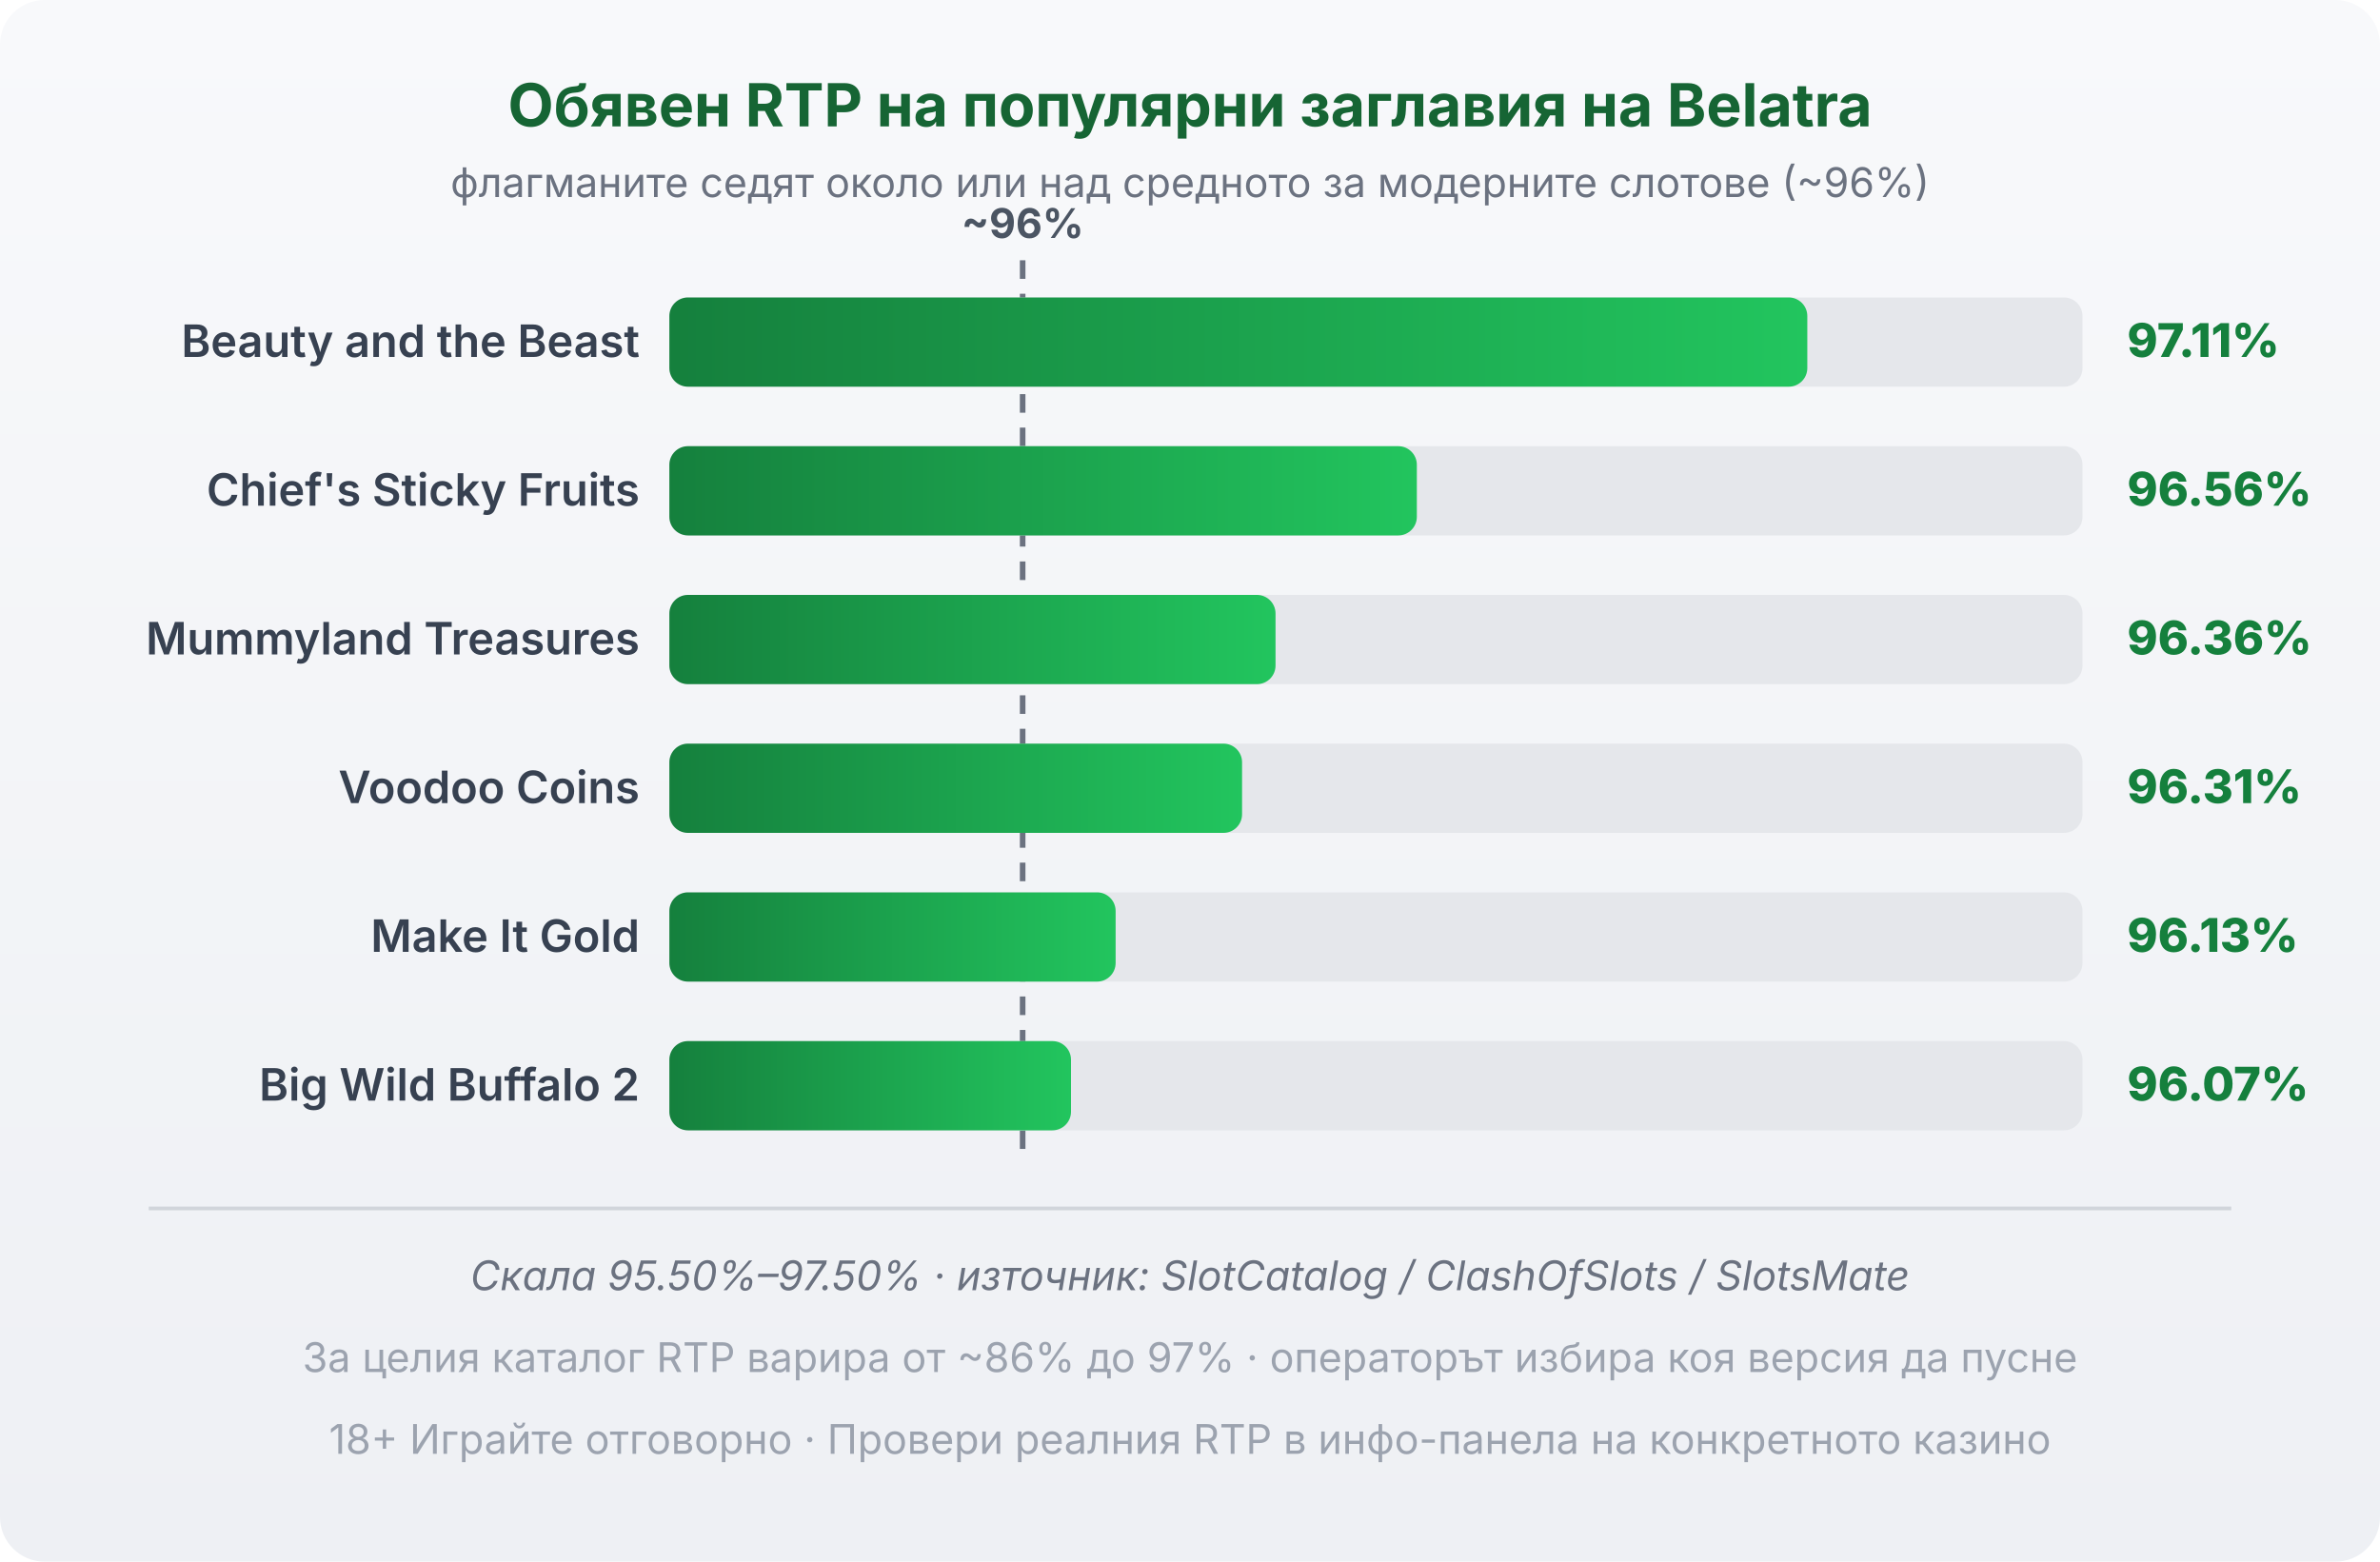
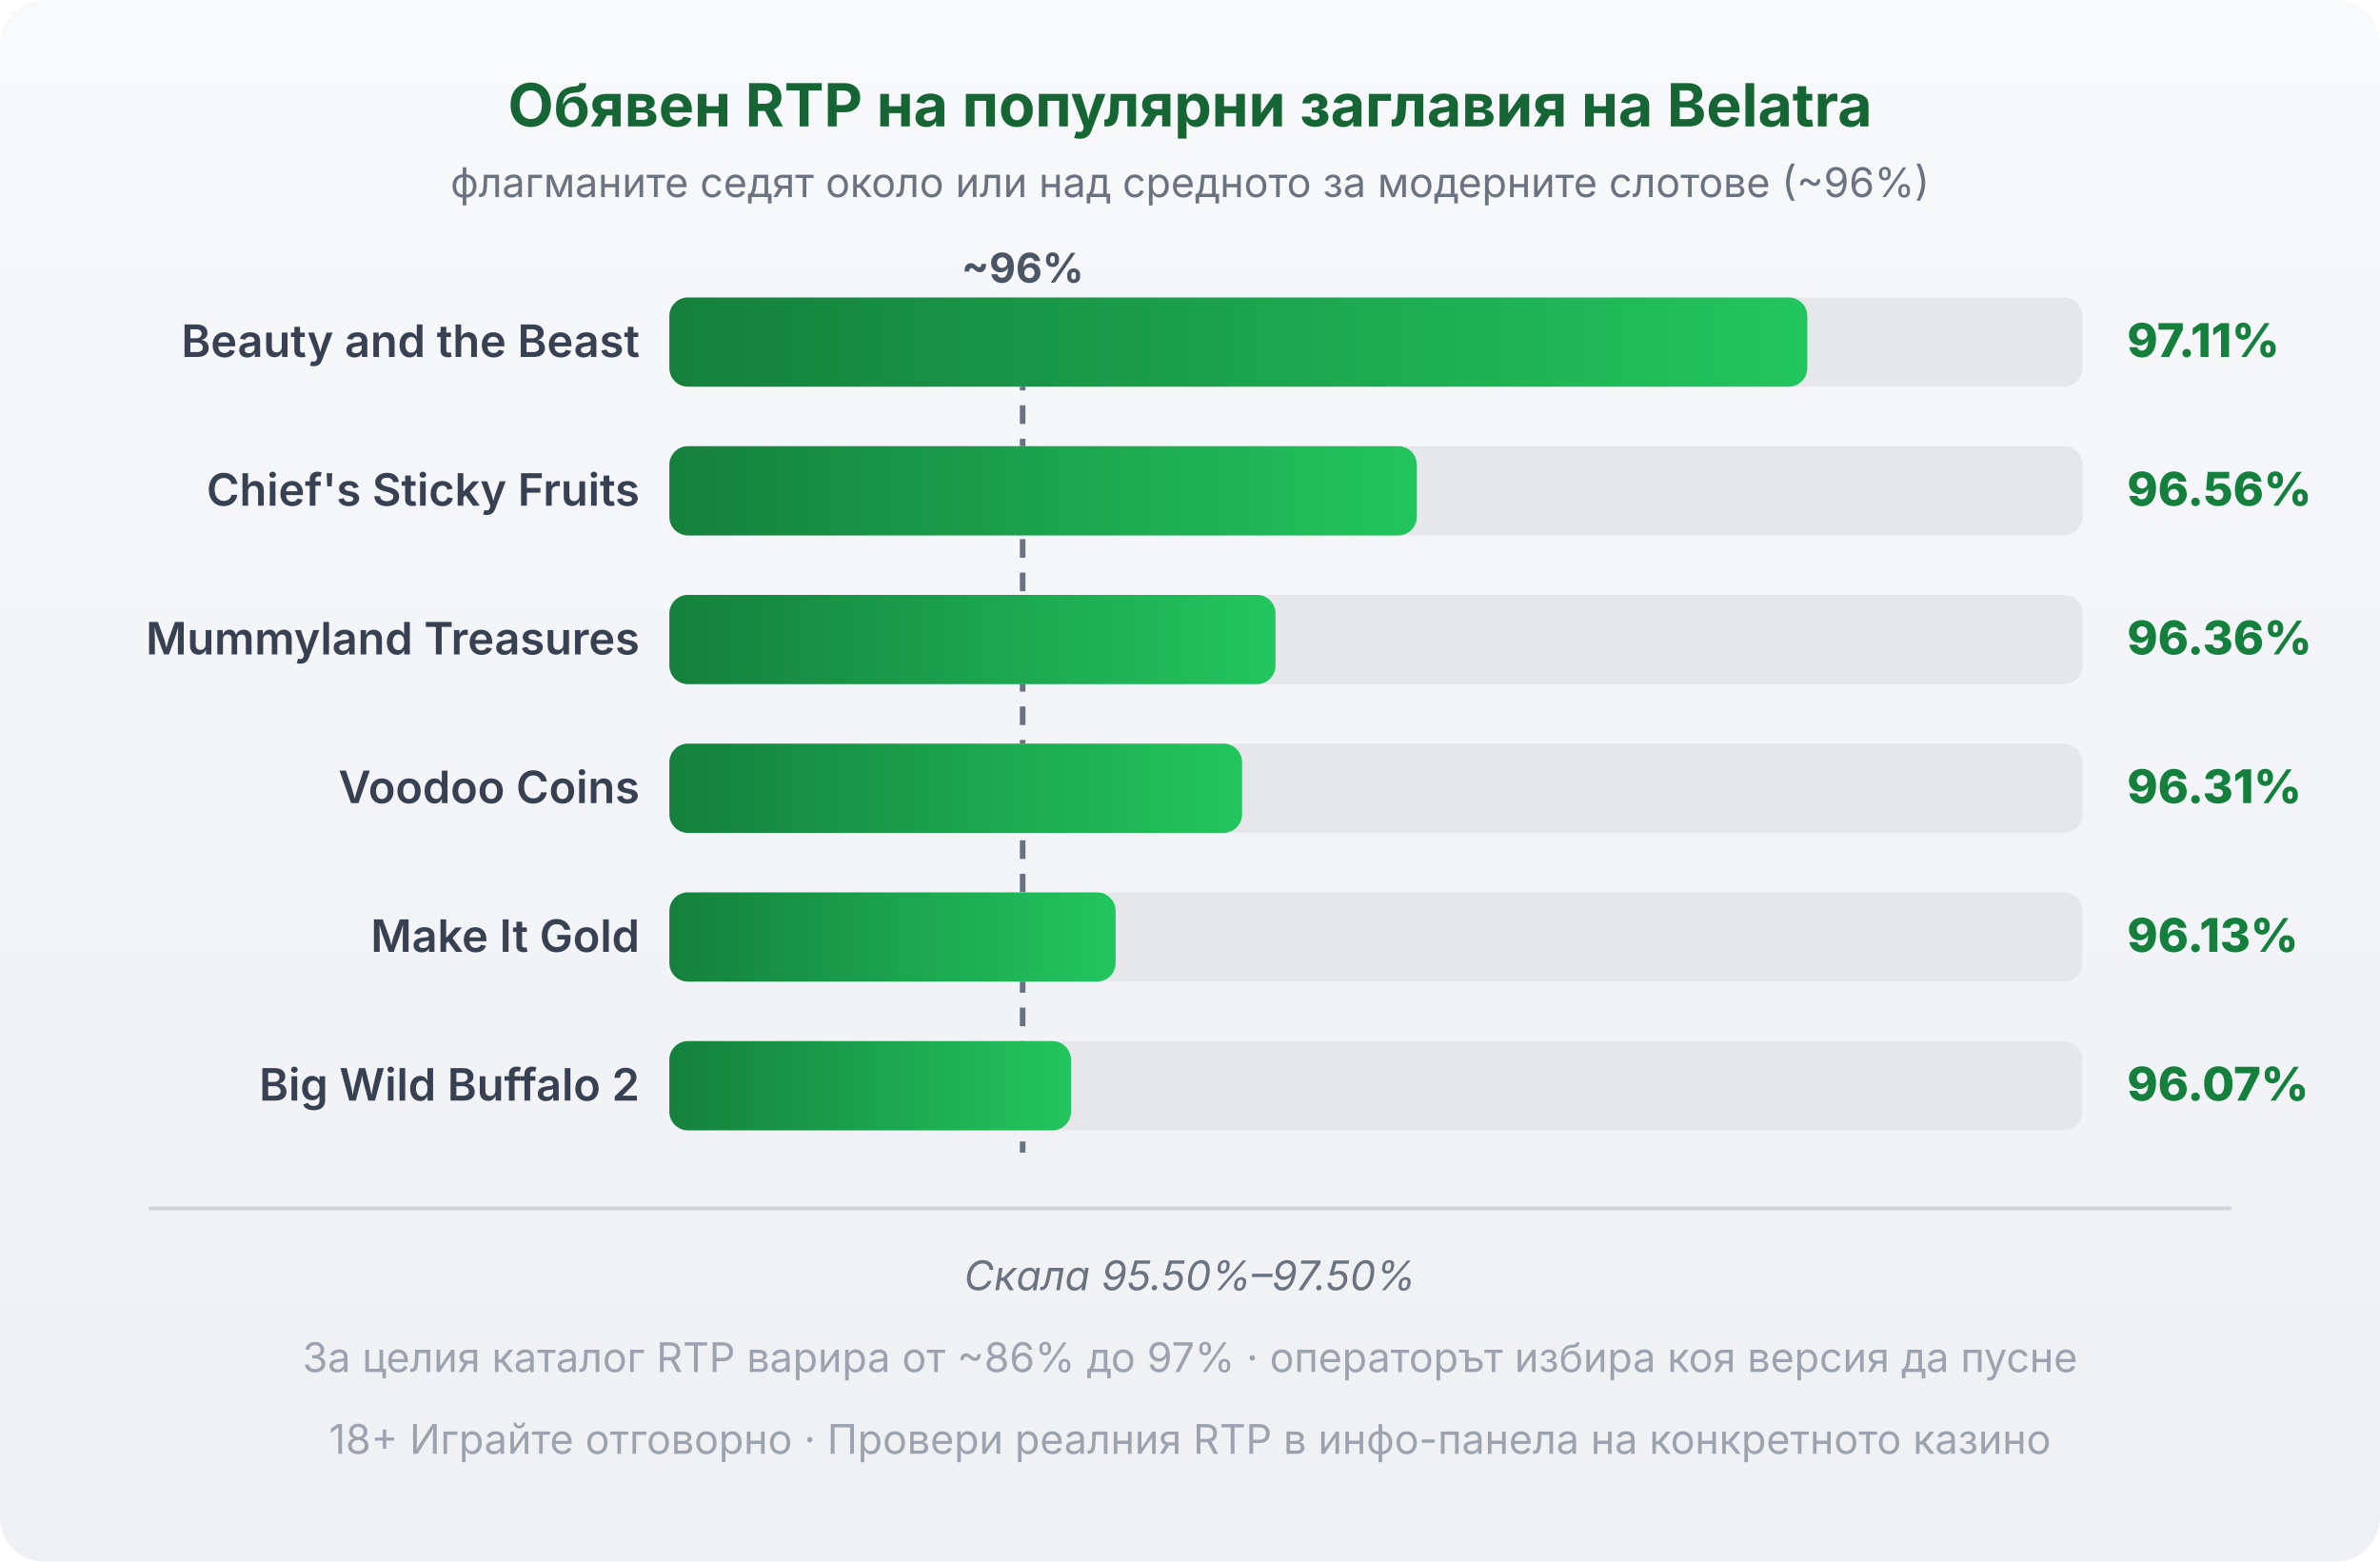
<svg xmlns="http://www.w3.org/2000/svg" viewBox="0 0 640 420" width="640" height="420" role="img" aria-label="Обявени RTP на популярни заглавия на Belatra: Beauty and the Beast 97.11%, Chief's Sticky Fruits 96.56%, Mummyland Treasures 96.36%, Voodoo Coins 96.31%, Make It Gold 96.13%, Big Wild Buffalo 2 96.07%, спрямо ориентир около 96% за модерните слотове">
  <defs>
    <linearGradient id="bg" x1="0" y1="0" x2="0" y2="1">
      <stop offset="0%" stop-color="#f8f9fb" />
      <stop offset="100%" stop-color="#eef0f4" />
    </linearGradient>
    <linearGradient id="bar" x1="0" y1="0" x2="1" y2="0">
      <stop offset="0%" stop-color="#15803d" />
      <stop offset="100%" stop-color="#22c55e" />
    </linearGradient>
  </defs>
  <rect width="640" height="420" rx="12" ry="12" fill="url(#bg)" />
  <text x="320" y="34" font-family="system-ui, -apple-system, sans-serif" font-size="16" font-weight="700" fill="#166534" text-anchor="middle">Обявен RTP на популярни заглавия на Belatra</text>
  <text x="320" y="53" font-family="system-ui, -apple-system, sans-serif" font-size="11" fill="#6b7280" text-anchor="middle">флагманите седят около или над средното за модерните слотове (~96%)</text>
-   <line x1="275" y1="70" x2="275" y2="310" stroke="#6b7280" stroke-width="1.5" stroke-dasharray="5,4" />
-   <text x="275" y="64" font-family="system-ui, -apple-system, sans-serif" font-size="11" font-weight="700" fill="#4b5563" text-anchor="middle">~96%</text>
+   <line x1="275" y1="82" x2="275" y2="310" stroke="#6b7280" stroke-width="1.5" stroke-dasharray="5,4" />
+   <text x="275" y="76" font-family="system-ui, -apple-system, sans-serif" font-size="11" font-weight="700" fill="#4b5563" text-anchor="middle">~96%</text>
  <text x="172" y="96" font-family="system-ui, -apple-system, sans-serif" font-size="12" fill="#374151" font-weight="600" text-anchor="end">Beauty and the Beast</text>
  <rect x="180" y="80" width="380" height="24" rx="5" fill="#e5e7eb" />
  <rect x="180" y="80" width="306" height="24" rx="5" fill="url(#bar)" />
  <text x="572" y="96" font-family="system-ui, -apple-system, sans-serif" font-size="12.5" font-weight="800" fill="#15803d" text-anchor="start">97.11%</text>
  <text x="172" y="136" font-family="system-ui, -apple-system, sans-serif" font-size="12" fill="#374151" font-weight="600" text-anchor="end">Chief's Sticky Fruits</text>
  <rect x="180" y="120" width="380" height="24" rx="5" fill="#e5e7eb" />
  <rect x="180" y="120" width="201" height="24" rx="5" fill="url(#bar)" />
  <text x="572" y="136" font-family="system-ui, -apple-system, sans-serif" font-size="12.5" font-weight="800" fill="#15803d" text-anchor="start">96.56%</text>
  <text x="172" y="176" font-family="system-ui, -apple-system, sans-serif" font-size="12" fill="#374151" font-weight="600" text-anchor="end">Mummyland Treasures</text>
  <rect x="180" y="160" width="380" height="24" rx="5" fill="#e5e7eb" />
  <rect x="180" y="160" width="163" height="24" rx="5" fill="url(#bar)" />
  <text x="572" y="176" font-family="system-ui, -apple-system, sans-serif" font-size="12.5" font-weight="800" fill="#15803d" text-anchor="start">96.36%</text>
  <text x="172" y="216" font-family="system-ui, -apple-system, sans-serif" font-size="12" fill="#374151" font-weight="600" text-anchor="end">Voodoo Coins</text>
  <rect x="180" y="200" width="380" height="24" rx="5" fill="#e5e7eb" />
  <rect x="180" y="200" width="154" height="24" rx="5" fill="url(#bar)" />
  <text x="572" y="216" font-family="system-ui, -apple-system, sans-serif" font-size="12.5" font-weight="800" fill="#15803d" text-anchor="start">96.31%</text>
  <text x="172" y="256" font-family="system-ui, -apple-system, sans-serif" font-size="12" fill="#374151" font-weight="600" text-anchor="end">Make It Gold</text>
  <rect x="180" y="240" width="380" height="24" rx="5" fill="#e5e7eb" />
  <rect x="180" y="240" width="120" height="24" rx="5" fill="url(#bar)" />
  <text x="572" y="256" font-family="system-ui, -apple-system, sans-serif" font-size="12.5" font-weight="800" fill="#15803d" text-anchor="start">96.13%</text>
  <text x="172" y="296" font-family="system-ui, -apple-system, sans-serif" font-size="12" fill="#374151" font-weight="600" text-anchor="end">Big Wild Buffalo 2</text>
  <rect x="180" y="280" width="380" height="24" rx="5" fill="#e5e7eb" />
  <rect x="180" y="280" width="108" height="24" rx="5" fill="url(#bar)" />
  <text x="572" y="296" font-family="system-ui, -apple-system, sans-serif" font-size="12.5" font-weight="800" fill="#15803d" text-anchor="start">96.07%</text>
  <line x1="40" y1="325" x2="600" y2="325" stroke="#d1d5db" stroke-width="1" />
-   <text x="320" y="347" font-family="system-ui, -apple-system, sans-serif" font-size="11" fill="#6b7280" text-anchor="middle" font-style="italic">Скала 95.50%–97.50% · източник: SlotCatalog / ClashOfSlots / SlotsMate</text>
+   <text x="320" y="347" font-family="system-ui, -apple-system, sans-serif" font-size="11" fill="#6b7280" text-anchor="middle" font-style="italic">Скала 95.50%–97.50%</text>
  <text x="320" y="369" font-family="system-ui, -apple-system, sans-serif" font-size="11" fill="#9ca3af" text-anchor="middle">За целия каталог RTP варира от ~86% до 97% · операторът избира коя версия да пусне</text>
  <text x="320" y="391" font-family="system-ui, -apple-system, sans-serif" font-size="11" fill="#9ca3af" text-anchor="middle">18+ Играйте отговорно · Провери реалния RTP в инфо-панела на конкретното казино</text>
</svg>
